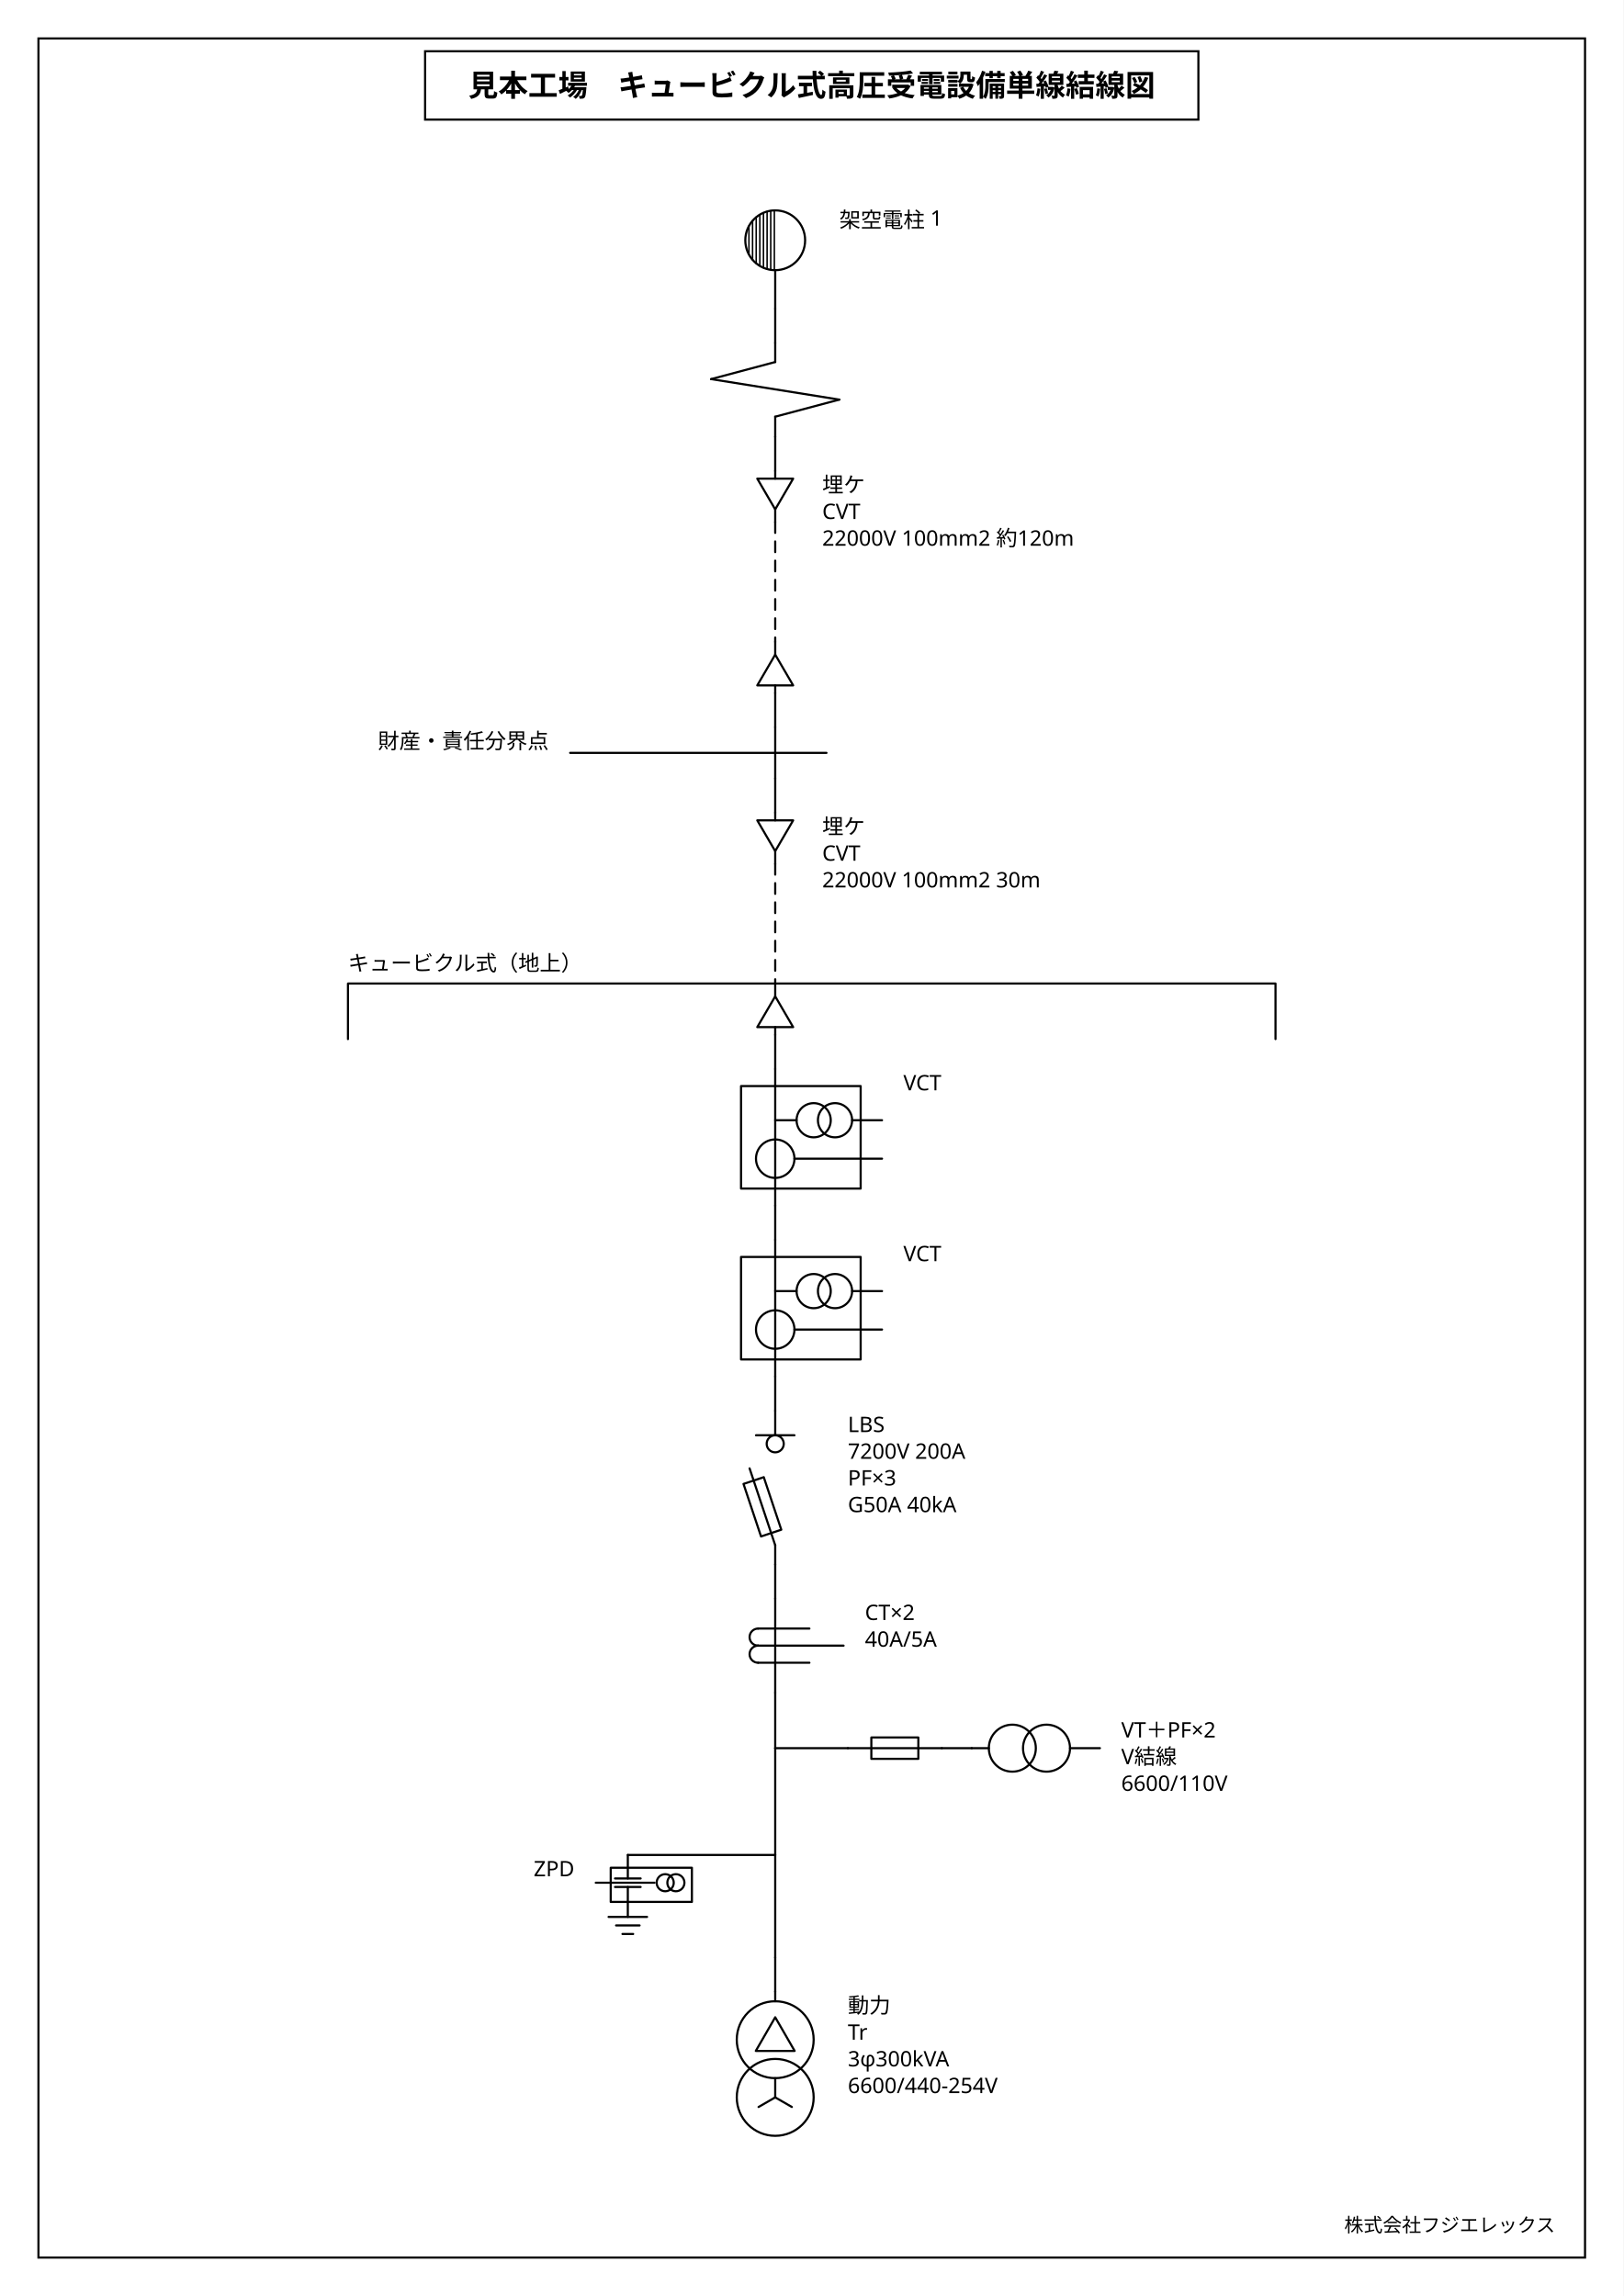
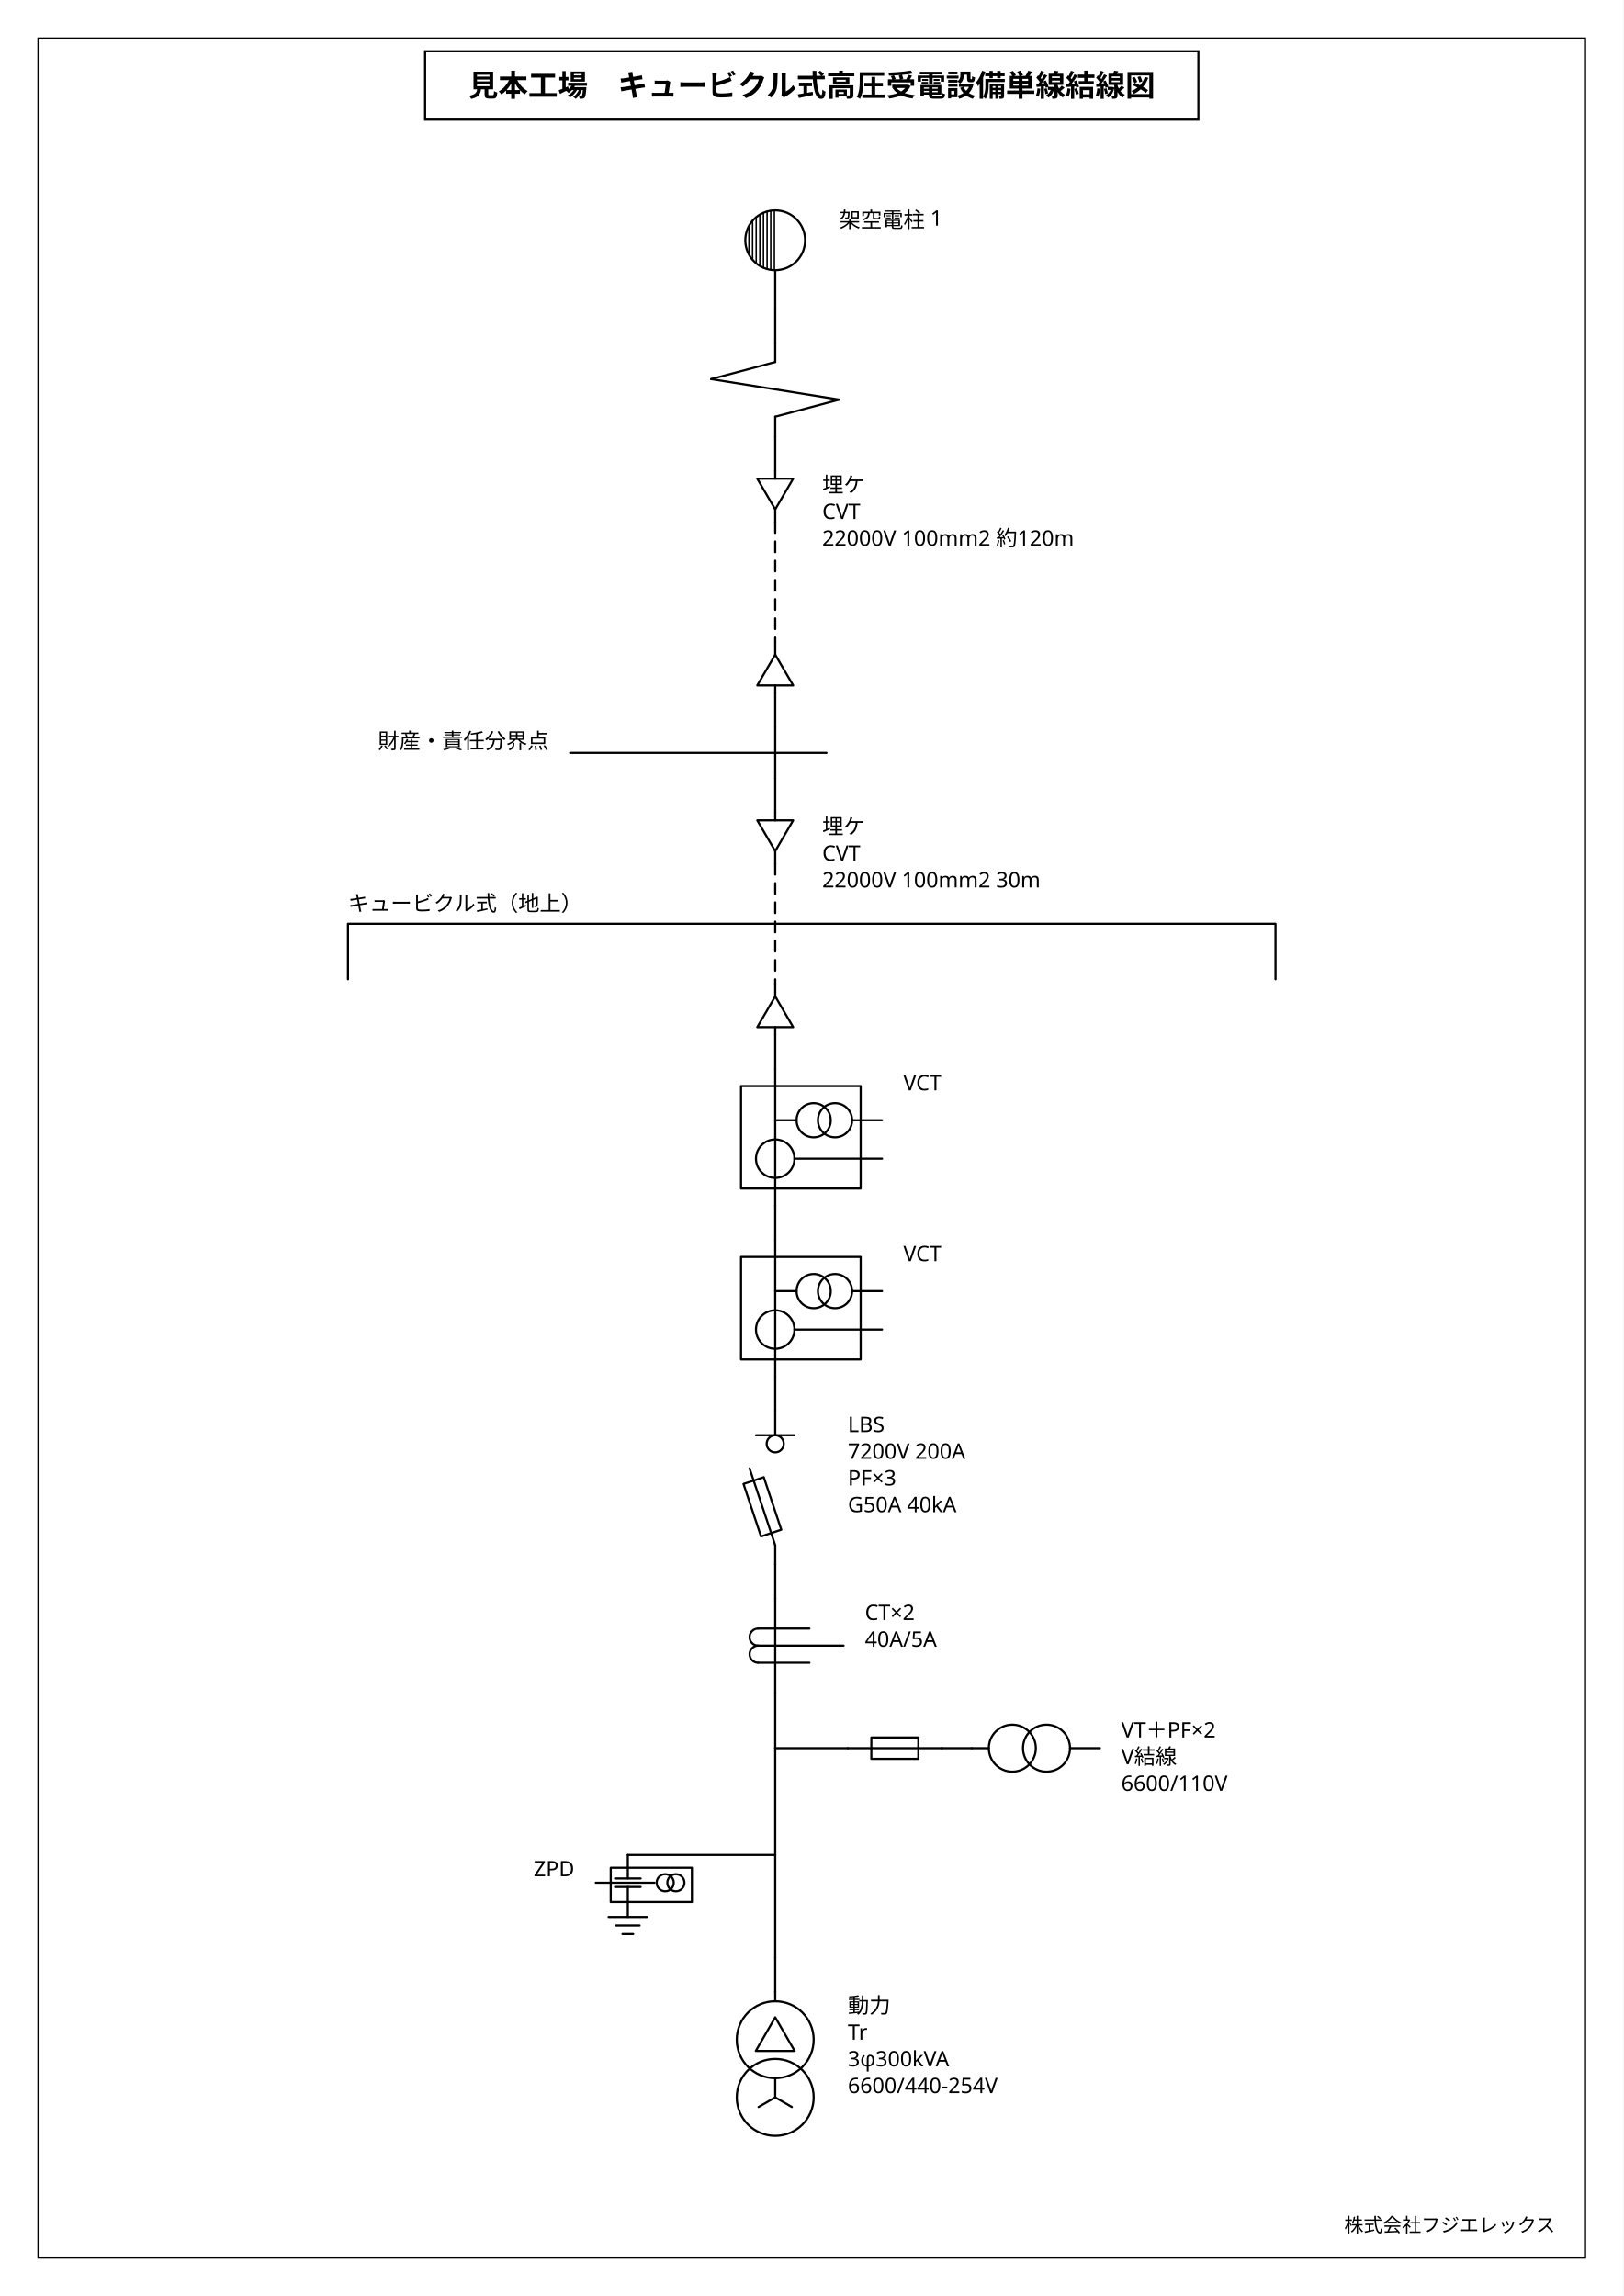
<svg xmlns="http://www.w3.org/2000/svg" viewBox="0 0 760 1075" width="760" height="1075">
  <rect x="0" y="0" width="760" height="1075" fill="#fff" />
  <g stroke="#000" fill="none">
    <rect x="18" y="18" width="724" height="1039" stroke-width="1" />
    <rect x="199" y="24" width="362" height="32" stroke-width="1" />
  </g>
  <text x="380" y="45" font-size="14" font-weight="700" text-anchor="middle" font-family="IPAGothic, 'IPAゴシック', 'Noto Sans JP', 'Hiragino Kaku Gothic ProN', 'Yu Gothic', sans-serif" fill="#000">見本工場　キュービクル式高圧受電設備単線結線図</text>
  <text x="728" y="1045" font-size="9" text-anchor="end" font-family="IPAGothic, 'IPAゴシック', 'Noto Sans JP', 'Hiragino Kaku Gothic ProN', 'Yu Gothic', sans-serif" fill="#000">株式会社フジエレックス</text>
  <g transform="translate(362.9 96.5) scale(1)">
    <g stroke="#000" fill="none" stroke-linecap="round" stroke-linejoin="round" color="#000">
-       <path d="M -200 364 L 234.2 364 M -200 364 L -200 390 M 234.2 364 L 234.2 390" fill="none" stroke-width="1" />
-       <text x="-200" y="358" font-size="10" font-family="IPAGothic, 'IPAゴシック', 'Noto Sans JP', 'Hiragino Kaku Gothic ProN', 'Yu Gothic', sans-serif" fill="currentColor" stroke="none">キュービクル式（地上）</text>
+       <path d="M -200 336 L 234.2 336 M -200 336 L -200 362 M 234.2 336 L 234.2 362" fill="none" stroke-width="1" />
+       <text x="-200" y="330" font-size="10" font-family="IPAGothic, 'IPAゴシック', 'Noto Sans JP', 'Hiragino Kaku Gothic ProN', 'Yu Gothic', sans-serif" fill="currentColor" stroke="none">キュービクル式（地上）</text>
      <line x1="0" y1="48" x2="0" y2="64" stroke-width="1" />
      <line x1="0" y1="108" x2="0" y2="124" stroke-width="1" />
      <line x1="0" y1="148" x2="0" y2="204" stroke-width="1" stroke-dasharray="5 4" />
      <line x1="0" y1="228" x2="0" y2="244" stroke-width="1" />
      <line x1="0" y1="268" x2="0" y2="284" stroke-width="1" />
      <line x1="0" y1="308" x2="0" y2="364" stroke-width="1" stroke-dasharray="5 4" />
      <line x1="0" y1="388" x2="0" y2="404" stroke-width="1" />
      <line x1="0" y1="468" x2="0" y2="484" stroke-width="1" />
      <line x1="0" y1="548" x2="0" y2="564" stroke-width="1" />
      <line x1="0" y1="636" x2="0" y2="652" stroke-width="1" />
      <line x1="0" y1="696" x2="0" y2="722" stroke-width="1" />
      <line x1="0" y1="722" x2="34" y2="722" stroke-width="1" />
      <line x1="78" y1="722" x2="92" y2="722" stroke-width="1" />
      <line x1="0" y1="722" x2="0" y2="772" stroke-width="1" />
      <line x1="0" y1="772" x2="-69" y2="772" stroke-width="1" />
      <line x1="0" y1="772" x2="0" y2="820" stroke-width="1" />
      <line x1="0" y1="820" x2="0" y2="836" stroke-width="1" />
      <g transform="translate(-16 0)">
        <circle cx="16" cy="16" r="14" fill="none" stroke-width="1" />
        <line x1="3.7" y1="9.313" x2="3.7" y2="22.687" stroke-width="0.7" />
        <line x1="5.4" y1="6.855" x2="5.4" y2="25.145" stroke-width="0.7" />
        <line x1="7.1" y1="5.193" x2="7.1" y2="26.807" stroke-width="0.7" />
        <line x1="8.8" y1="3.993" x2="8.8" y2="28.007" stroke-width="0.7" />
        <line x1="10.5" y1="3.126" x2="10.5" y2="28.874" stroke-width="0.7" />
        <line x1="12.2" y1="2.526" x2="12.2" y2="29.474" stroke-width="0.7" />
        <line x1="13.9" y1="2.158" x2="13.9" y2="29.842" stroke-width="0.7" />
        <line x1="15.6" y1="2.006" x2="15.6" y2="29.994" stroke-width="0.7" />
        <line x1="16" y1="30" x2="16" y2="48" stroke-width="1" />
      </g>
      <text x="30" y="10" font-size="10" text-anchor="start" font-family="IPAGothic, 'IPAゴシック', 'Noto Sans JP', 'Hiragino Kaku Gothic ProN', 'Yu Gothic', sans-serif" fill="currentColor" stroke="none">
        <tspan x="30" dy="0">架空電柱 1</tspan>
      </text>
      <g transform="translate(-30 64)">
        <line x1="30" y1="0" x2="30" y2="9" stroke-width="1" />
        <line x1="30" y1="9" x2="0" y2="17" stroke-width="1" />
        <line x1="0" y1="17" x2="60" y2="26.6" stroke-width="1" />
        <line x1="60" y1="26.6" x2="30" y2="34.6" stroke-width="1" />
        <line x1="30" y1="34.6" x2="30" y2="44" stroke-width="1" />
      </g>
      <g transform="translate(-12 124)">
        <line x1="12" y1="0" x2="12" y2="3.6" stroke-width="1" />
        <polygon points="3.6,3.6 20.4,3.6 12,18" fill="none" stroke-width="1" />
        <line x1="12" y1="18" x2="12" y2="24" stroke-width="1" />
      </g>
      <text x="22" y="134" font-size="10" text-anchor="start" font-family="IPAGothic, 'IPAゴシック', 'Noto Sans JP', 'Hiragino Kaku Gothic ProN', 'Yu Gothic', sans-serif" fill="currentColor" stroke="none">
        <tspan x="22" dy="0">埋ケ</tspan>
        <tspan x="22" dy="12.5">CVT</tspan>
        <tspan x="22" dy="12.5">22000V 100mm2 約120m</tspan>
      </text>
      <g transform="translate(-12 204) rotate(180 12 12)">
        <line x1="12" y1="0" x2="12" y2="3.6" stroke-width="1" />
        <polygon points="3.6,3.6 20.4,3.6 12,18" fill="none" stroke-width="1" />
        <line x1="12" y1="18" x2="12" y2="24" stroke-width="1" />
      </g>
      <g transform="translate(-96 244)">
        <line x1="96" y1="0" x2="96" y2="24" stroke-width="1" />
        <line x1="0" y1="12" x2="120" y2="12" stroke-width="1" />
      </g>
      <text x="-106" y="254" font-size="10" text-anchor="end" font-family="IPAGothic, 'IPAゴシック', 'Noto Sans JP', 'Hiragino Kaku Gothic ProN', 'Yu Gothic', sans-serif" fill="currentColor" stroke="none">
        <tspan x="-106" dy="0">財産・責任分界点</tspan>
      </text>
      <g transform="translate(-12 284)">
        <line x1="12" y1="0" x2="12" y2="3.6" stroke-width="1" />
        <polygon points="3.6,3.6 20.4,3.6 12,18" fill="none" stroke-width="1" />
        <line x1="12" y1="18" x2="12" y2="24" stroke-width="1" />
      </g>
      <text x="22" y="294" font-size="10" text-anchor="start" font-family="IPAGothic, 'IPAゴシック', 'Noto Sans JP', 'Hiragino Kaku Gothic ProN', 'Yu Gothic', sans-serif" fill="currentColor" stroke="none">
        <tspan x="22" dy="0">埋ケ</tspan>
        <tspan x="22" dy="12.5">CVT</tspan>
        <tspan x="22" dy="12.5">22000V 100mm2 30m</tspan>
      </text>
      <g transform="translate(-12 364) rotate(180 12 12)">
        <line x1="12" y1="0" x2="12" y2="3.6" stroke-width="1" />
        <polygon points="3.6,3.6 20.4,3.6 12,18" fill="none" stroke-width="1" />
        <line x1="12" y1="18" x2="12" y2="24" stroke-width="1" />
      </g>
      <g transform="translate(-22 404)">
        <line x1="22" y1="0" x2="22" y2="64" stroke-width="1" />
        <rect x="6" y="8" width="56" height="48" fill="none" stroke-width="1" />
        <line x1="22" y1="24" x2="32" y2="24" stroke-width="1" />
        <circle cx="40" cy="24" r="8" fill="none" stroke-width="1" />
        <circle cx="50" cy="24" r="8" fill="none" stroke-width="1" />
        <line x1="58" y1="24" x2="72" y2="24" stroke-width="1" />
        <circle cx="22" cy="42" r="9" fill="none" stroke-width="1" />
        <line x1="31" y1="42" x2="72" y2="42" stroke-width="1" />
      </g>
      <text x="60" y="414" font-size="10" text-anchor="start" font-family="IPAGothic, 'IPAゴシック', 'Noto Sans JP', 'Hiragino Kaku Gothic ProN', 'Yu Gothic', sans-serif" fill="currentColor" stroke="none">
        <tspan x="60" dy="0">VCT</tspan>
      </text>
      <g transform="translate(-22 484)">
        <line x1="22" y1="0" x2="22" y2="64" stroke-width="1" />
        <rect x="6" y="8" width="56" height="48" fill="none" stroke-width="1" />
        <line x1="22" y1="24" x2="32" y2="24" stroke-width="1" />
        <circle cx="40" cy="24" r="8" fill="none" stroke-width="1" />
        <circle cx="50" cy="24" r="8" fill="none" stroke-width="1" />
        <line x1="58" y1="24" x2="72" y2="24" stroke-width="1" />
        <circle cx="22" cy="42" r="9" fill="none" stroke-width="1" />
        <line x1="31" y1="42" x2="72" y2="42" stroke-width="1" />
      </g>
      <text x="60" y="494" font-size="10" text-anchor="start" font-family="IPAGothic, 'IPAゴシック', 'Noto Sans JP', 'Hiragino Kaku Gothic ProN', 'Yu Gothic', sans-serif" fill="currentColor" stroke="none">
        <tspan x="60" dy="0">VCT</tspan>
      </text>
      <g transform="translate(-24 564)">
        <line x1="24" y1="0" x2="24" y2="11.5" stroke-width="1" />
        <line x1="15" y1="11.5" x2="33" y2="11.5" stroke-width="1" />
        <circle cx="24" cy="15.5" r="4" fill="none" stroke-width="1" />
        <line x1="24" y1="63" x2="12" y2="27" stroke-width="1" />
        <polygon points="26.843,55.719 18.643,31.119 9.157,34.281 17.357,58.881" fill="none" stroke-width="1" />
        <line x1="24" y1="63" x2="24" y2="72" stroke-width="1" />
      </g>
      <text x="34" y="574" font-size="10" text-anchor="start" font-family="IPAGothic, 'IPAゴシック', 'Noto Sans JP', 'Hiragino Kaku Gothic ProN', 'Yu Gothic', sans-serif" fill="currentColor" stroke="none">
        <tspan x="34" dy="0">LBS</tspan>
        <tspan x="34" dy="12.5">7200V 200A</tspan>
        <tspan x="34" dy="12.5">PF×3</tspan>
        <tspan x="34" dy="12.5">G50A 40kA</tspan>
      </text>
      <g transform="translate(-24 652)">
        <line x1="24" y1="0" x2="24" y2="44" stroke-width="1" />
        <line x1="16" y1="14" x2="40" y2="14" stroke-width="1" />
        <line x1="16" y1="30" x2="40" y2="30" stroke-width="1" />
        <line x1="16" y1="22" x2="56" y2="22" stroke-width="1" />
        <path d="M 16 14 A 4 4 0 0 0 16 22" fill="none" stroke-width="1" />
        <path d="M 16 22 A 4 4 0 0 0 16 30" fill="none" stroke-width="1" />
      </g>
      <text x="42" y="662" font-size="10" text-anchor="start" font-family="IPAGothic, 'IPAゴシック', 'Noto Sans JP', 'Hiragino Kaku Gothic ProN', 'Yu Gothic', sans-serif" fill="currentColor" stroke="none">
        <tspan x="42" dy="0">CT×2</tspan>
        <tspan x="42" dy="12.5">40A/5A</tspan>
      </text>
      <g transform="translate(36 700) rotate(-90 20 22)">
        <line x1="20" y1="0" x2="20" y2="44" stroke-width="1" />
        <rect x="15" y="11" width="10" height="22" fill="none" stroke-width="1" />
      </g>
      <g transform="translate(92 707)">
        <line x1="0" y1="15" x2="8" y2="15" stroke-width="1" />
        <circle cx="19" cy="15" r="11" fill="none" stroke-width="1" />
        <circle cx="35" cy="15" r="11" fill="none" stroke-width="1" />
        <line x1="46" y1="15" x2="60" y2="15" stroke-width="1" />
      </g>
      <text x="162" y="717" font-size="10" text-anchor="start" font-family="IPAGothic, 'IPAゴシック', 'Noto Sans JP', 'Hiragino Kaku Gothic ProN', 'Yu Gothic', sans-serif" fill="currentColor" stroke="none">
        <tspan x="162" dy="0">VT＋PF×2</tspan>
        <tspan x="162" dy="12.5">V結線</tspan>
        <tspan x="162" dy="12.5">6600/110V</tspan>
      </text>
      <g transform="translate(-84 772)">
        <line x1="15" y1="0" x2="15" y2="11" stroke-width="1" />
        <rect x="7" y="6" width="38" height="16" fill="none" stroke-width="1" />
        <line x1="9" y1="11" x2="21" y2="11" stroke-width="1" />
        <line x1="9" y1="15" x2="21" y2="15" stroke-width="1" />
        <line x1="15" y1="15" x2="15" y2="29" stroke-width="1" />
        <line x1="6" y1="29" x2="24" y2="29" stroke-width="1" />
        <line x1="9.5" y1="33" x2="20.5" y2="33" stroke-width="1" />
        <line x1="12.5" y1="37" x2="17.5" y2="37" stroke-width="1" />
        <line x1="0" y1="13" x2="27.5" y2="13" stroke-width="1" />
        <circle cx="32.5" cy="13" r="4" fill="none" stroke-width="1" />
        <circle cx="37.5" cy="13" r="4" fill="none" stroke-width="1" />
      </g>
      <text x="-94" y="782" font-size="10" text-anchor="end" font-family="IPAGothic, 'IPAゴシック', 'Noto Sans JP', 'Hiragino Kaku Gothic ProN', 'Yu Gothic', sans-serif" fill="currentColor" stroke="none">
        <tspan x="-94" dy="0">ZPD</tspan>
      </text>
      <g transform="translate(-24 836)">
        <line x1="24" y1="0" x2="24" y2="4.5" stroke-width="1" />
        <circle cx="24" cy="22.5" r="18" fill="none" stroke-width="1" />
        <circle cx="24" cy="49.5" r="18" fill="none" stroke-width="1" />
        <polygon points="24,12 33.093,27.75 14.907,27.75" fill="none" stroke-width="1" />
        <line x1="24" y1="49.5" x2="24" y2="40.5" stroke-width="1" />
        <line x1="24" y1="49.5" x2="31.794" y2="54" stroke-width="1" />
        <line x1="24" y1="49.5" x2="16.206" y2="54" stroke-width="1" />
      </g>
      <text x="34" y="846" font-size="10" text-anchor="start" font-family="IPAGothic, 'IPAゴシック', 'Noto Sans JP', 'Hiragino Kaku Gothic ProN', 'Yu Gothic', sans-serif" fill="currentColor" stroke="none">
        <tspan x="34" dy="0">動力</tspan>
        <tspan x="34" dy="12.5">Tr</tspan>
        <tspan x="34" dy="12.5">3φ300kVA</tspan>
        <tspan x="34" dy="12.5">6600/440-254V</tspan>
      </text>
    </g>
  </g>
</svg>
